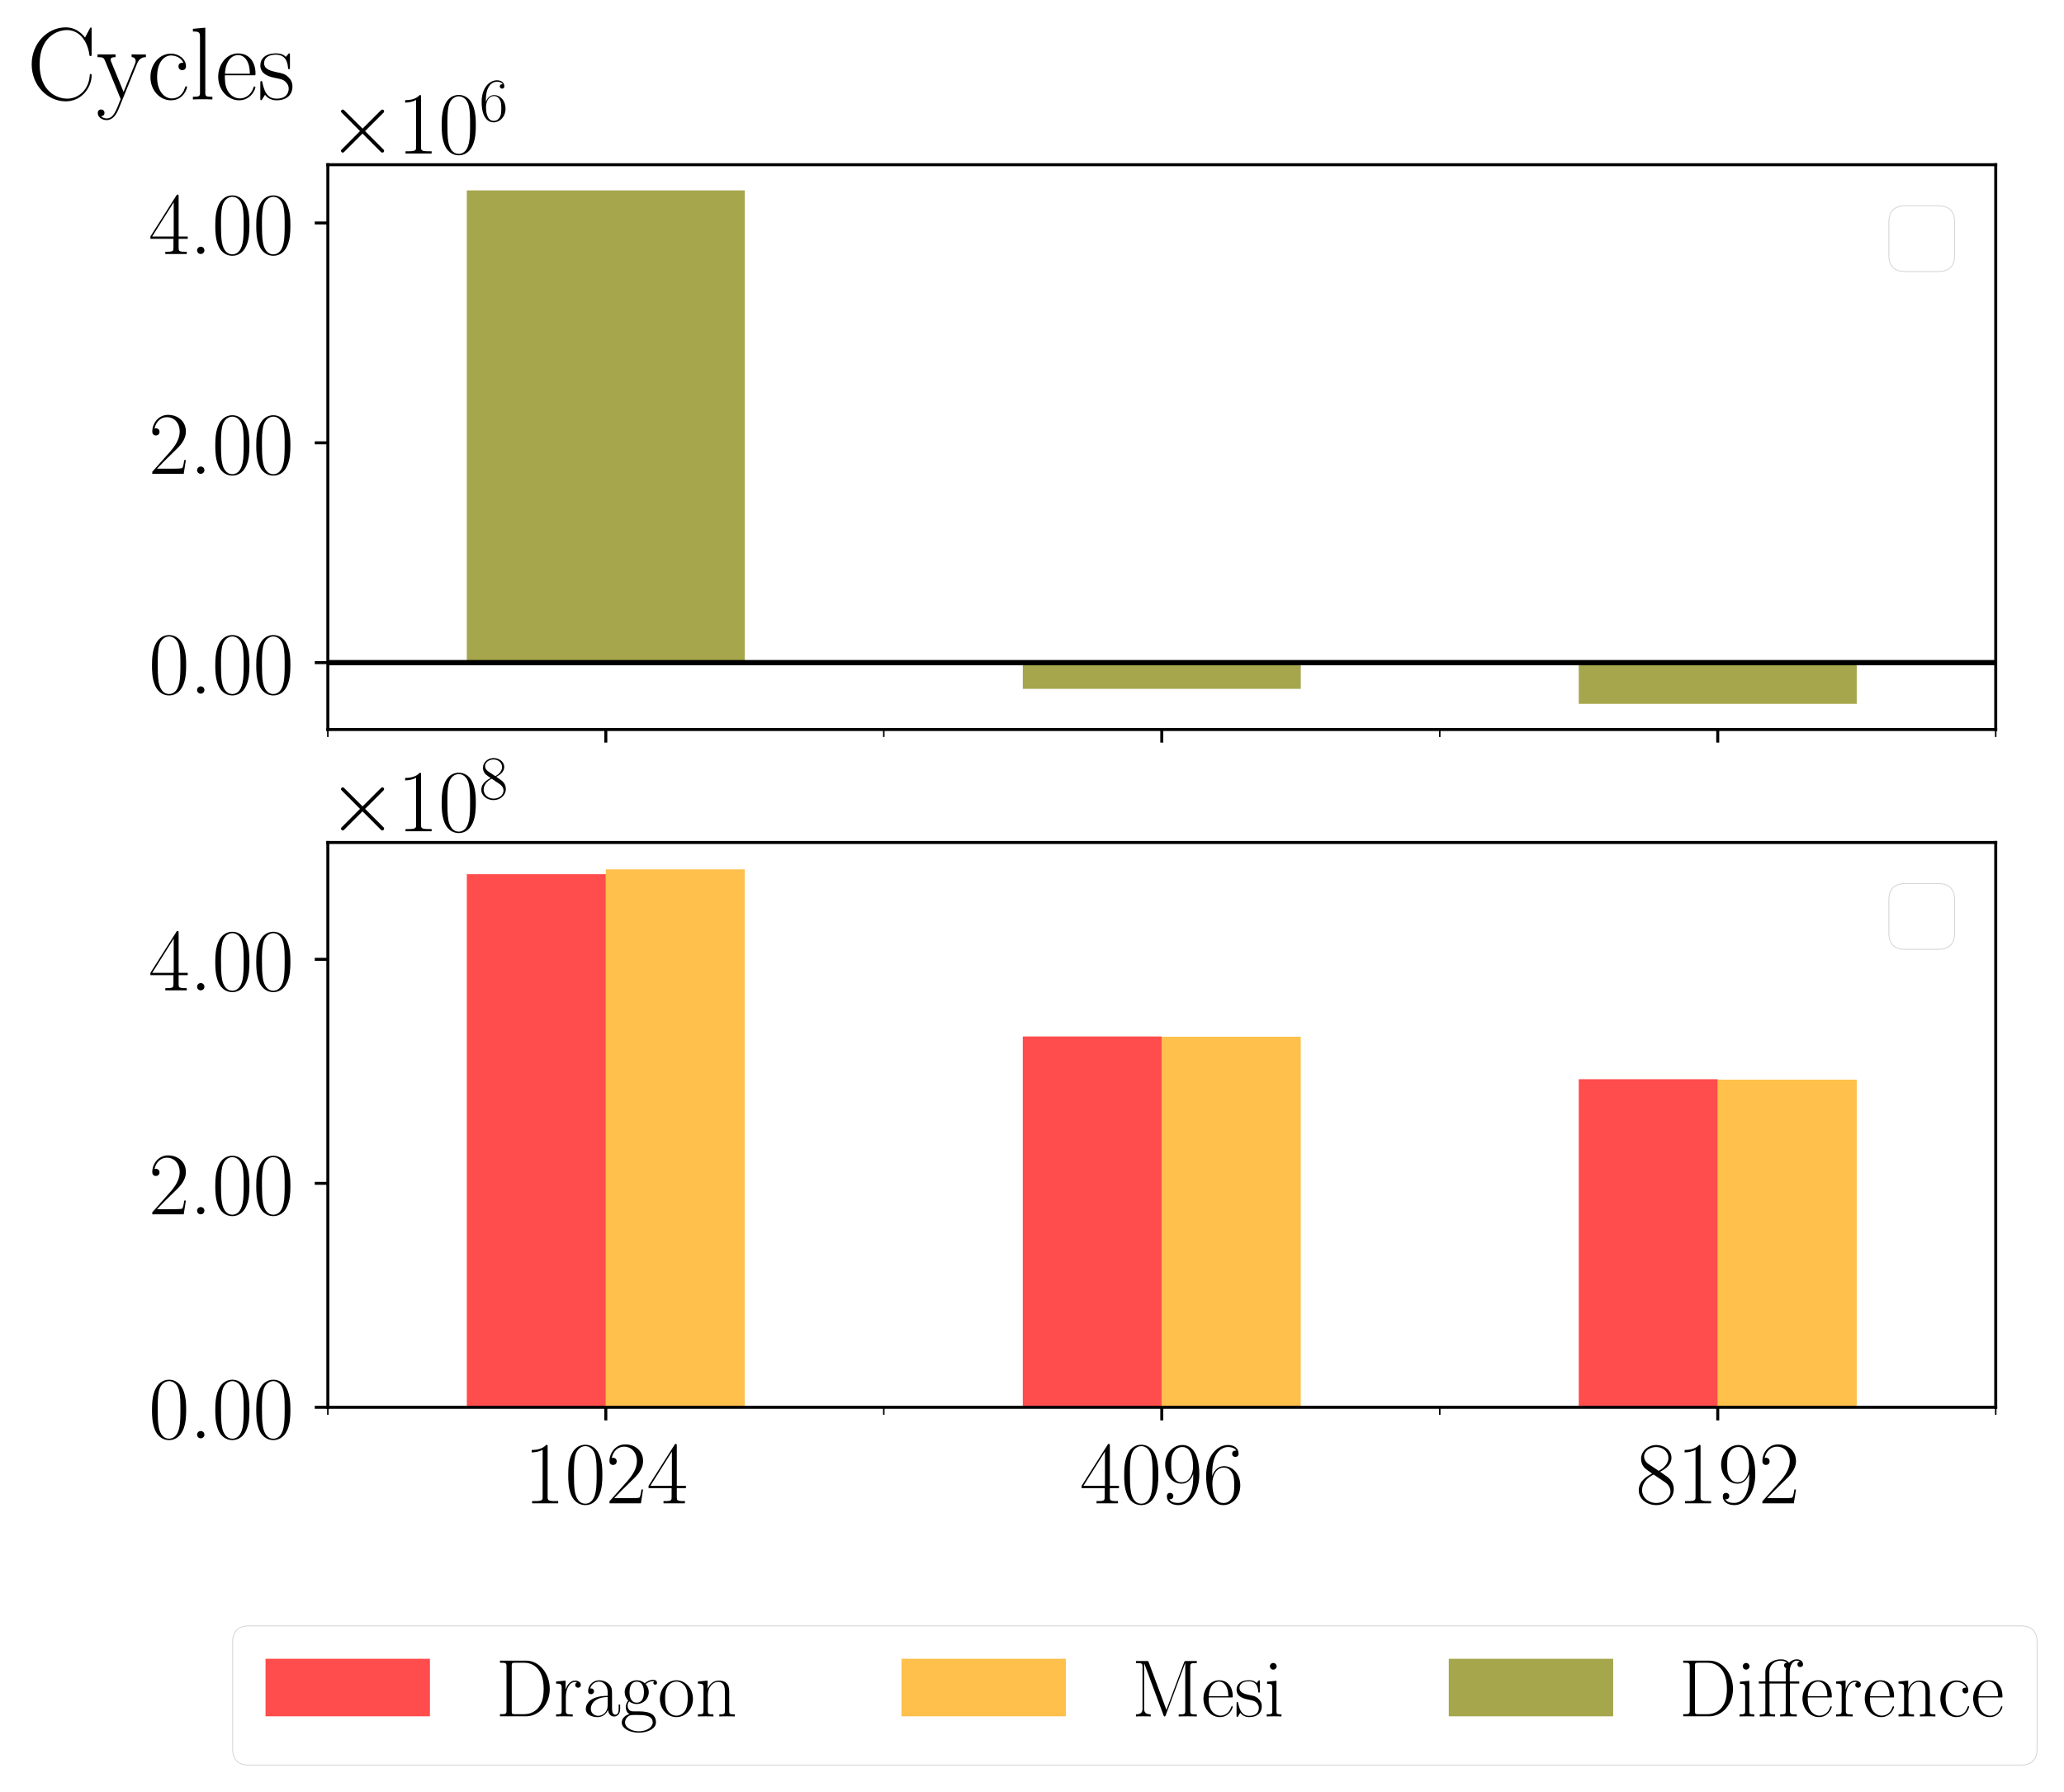
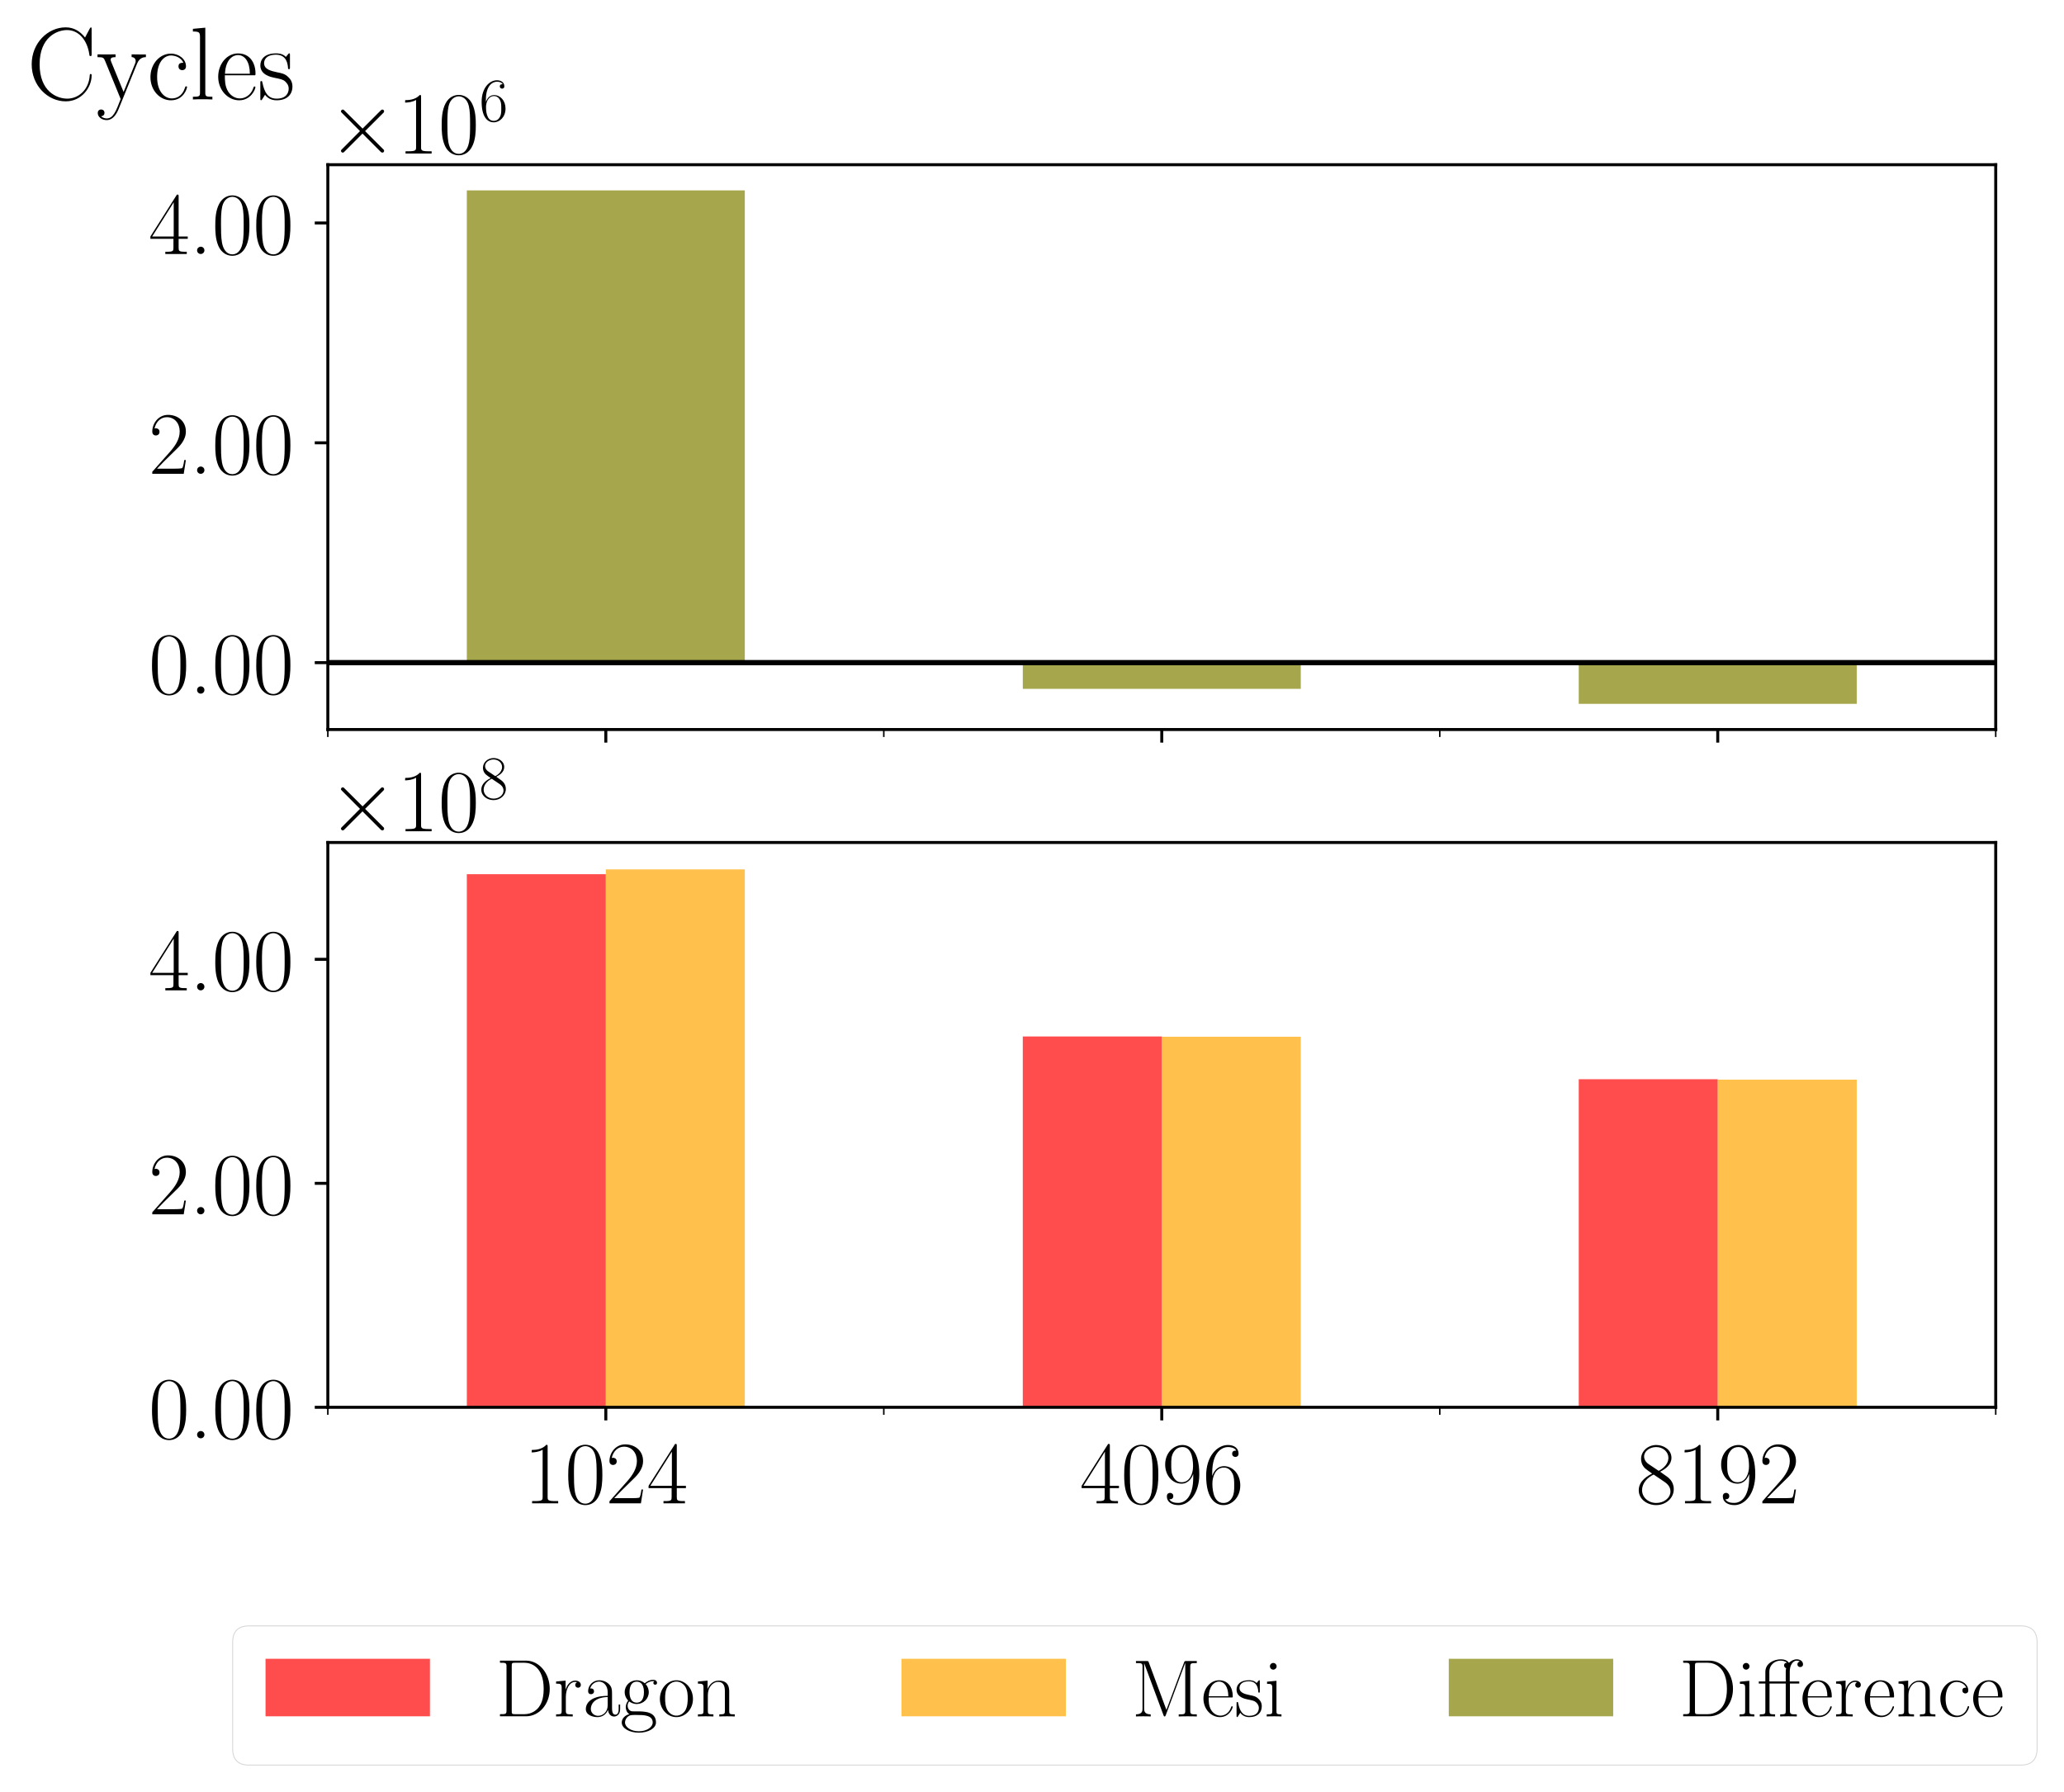
<svg xmlns="http://www.w3.org/2000/svg" xmlns:xlink="http://www.w3.org/1999/xlink" width="552.416pt" height="479.717pt" viewBox="0 0 552.416 479.717" version="1.1">
  <defs>
    <style type="text/css">*{stroke-linejoin: round; stroke-linecap: butt}</style>
  </defs>
  <g id="figure_1">
    <g id="patch_1">
      <path d="M 0 479.717  L 552.416 479.717  L 552.416 0  L 0 0  z " style="fill: #ffffff" />
    </g>
    <g id="axes_1">
      <g id="patch_2">
        <path d="M 87.743 195.294  L 534.143 195.294  L 534.143 44.094  L 87.743 44.094  z " style="fill: #ffffff" />
      </g>
      <g id="patch_3">
-         <path d="M 124.943 177.388  L 199.343 177.388  L 199.343 50.966  L 124.943 50.966  z " clip-path="url(#p6aebdc18ae)" style="fill: #808000; opacity: 0.7" />
+         <path d="M 124.943 177.388  L 199.343 177.388  L 199.343 50.966  L 124.943 50.966  z " clip-path="url(#pc4df61f11d)" style="fill: #808000; opacity: 0.7" />
      </g>
      <g id="patch_4">
-         <path d="M 273.743 177.388  L 348.143 177.388  L 348.143 184.404  L 273.743 184.404  z " clip-path="url(#p6aebdc18ae)" style="fill: #808000; opacity: 0.7" />
+         <path d="M 273.743 177.388  L 348.143 177.388  L 348.143 184.404  L 273.743 184.404  z " clip-path="url(#pc4df61f11d)" style="fill: #808000; opacity: 0.7" />
      </g>
      <g id="patch_5">
-         <path d="M 422.543 177.388  L 496.943 177.388  L 496.943 188.421  L 422.543 188.421  z " clip-path="url(#p6aebdc18ae)" style="fill: #808000; opacity: 0.7" />
+         <path d="M 422.543 177.388  L 496.943 177.388  L 496.943 188.421  L 422.543 188.421  z " clip-path="url(#pc4df61f11d)" style="fill: #808000; opacity: 0.7" />
      </g>
      <g id="matplotlib.axis_1">
        <g id="xtick_1">
          <g id="line2d_1">
            <defs>
-               <path id="mb12eac4c81" d="M 0 0  L 0 3.5  " style="stroke: #000000; stroke-width: 0.8" />
+               <path id="m3bd7d702ff" d="M 0 0  L 0 3.5  " style="stroke: #000000; stroke-width: 0.8" />
            </defs>
            <g>
-               <use xlink:href="#mb12eac4c81" x="162.143" y="195.294" style="stroke: #000000; stroke-width: 0.8" />
+               <use xlink:href="#m3bd7d702ff" x="162.143" y="195.294" style="stroke: #000000; stroke-width: 0.8" />
            </g>
          </g>
        </g>
        <g id="xtick_2">
          <g id="line2d_2">
            <g>
-               <use xlink:href="#mb12eac4c81" x="310.943" y="195.294" style="stroke: #000000; stroke-width: 0.8" />
+               <use xlink:href="#m3bd7d702ff" x="310.943" y="195.294" style="stroke: #000000; stroke-width: 0.8" />
            </g>
          </g>
        </g>
        <g id="xtick_3">
          <g id="line2d_3">
            <g>
-               <use xlink:href="#mb12eac4c81" x="459.743" y="195.294" style="stroke: #000000; stroke-width: 0.8" />
+               <use xlink:href="#m3bd7d702ff" x="459.743" y="195.294" style="stroke: #000000; stroke-width: 0.8" />
            </g>
          </g>
        </g>
        <g id="xtick_4">
          <g id="line2d_4">
            <defs>
-               <path id="mfd53635448" d="M 0 0  L 0 2  " style="stroke: #000000; stroke-width: 0.4" />
+               <path id="m5b7f689c6d" d="M 0 0  L 0 2  " style="stroke: #000000; stroke-width: 0.4" />
            </defs>
            <g>
-               <use xlink:href="#mfd53635448" x="87.743" y="195.294" style="stroke: #000000; stroke-width: 0.4" />
+               <use xlink:href="#m5b7f689c6d" x="87.743" y="195.294" style="stroke: #000000; stroke-width: 0.4" />
            </g>
          </g>
        </g>
        <g id="xtick_5">
          <g id="line2d_5">
            <g>
-               <use xlink:href="#mfd53635448" x="236.543" y="195.294" style="stroke: #000000; stroke-width: 0.4" />
+               <use xlink:href="#m5b7f689c6d" x="236.543" y="195.294" style="stroke: #000000; stroke-width: 0.4" />
            </g>
          </g>
        </g>
        <g id="xtick_6">
          <g id="line2d_6">
            <g>
-               <use xlink:href="#mfd53635448" x="385.343" y="195.294" style="stroke: #000000; stroke-width: 0.4" />
+               <use xlink:href="#m5b7f689c6d" x="385.343" y="195.294" style="stroke: #000000; stroke-width: 0.4" />
            </g>
          </g>
        </g>
        <g id="xtick_7">
          <g id="line2d_7">
            <g>
-               <use xlink:href="#mfd53635448" x="534.143" y="195.294" style="stroke: #000000; stroke-width: 0.4" />
+               <use xlink:href="#m5b7f689c6d" x="534.143" y="195.294" style="stroke: #000000; stroke-width: 0.4" />
            </g>
          </g>
        </g>
      </g>
      <g id="matplotlib.axis_2">
        <g id="ytick_1">
          <g id="line2d_8">
            <defs>
-               <path id="maf682ff4fd" d="M 0 0  L -3.5 0  " style="stroke: #000000; stroke-width: 0.8" />
+               <path id="m299e1d20e2" d="M 0 0  L -3.5 0  " style="stroke: #000000; stroke-width: 0.8" />
            </defs>
            <g>
-               <use xlink:href="#maf682ff4fd" x="87.743" y="177.388" style="stroke: #000000; stroke-width: 0.8" />
+               <use xlink:href="#m299e1d20e2" x="87.743" y="177.388" style="stroke: #000000; stroke-width: 0.8" />
            </g>
          </g>
          <g id="text_1">
            <g transform="translate(39.77631 185.6899)scale(0.24 -0.24)">
              <defs>
                <path id="CMR17-30" d="M 2688 2025  C 2688 2416 2682 3080 2413 3591  C 2176 4039 1798 4198 1466 4198  C 1158 4198 768 4058 525 3597  C 269 3118 243 2524 243 2025  C 243 1661 250 1106 448 619  C 723 -39 1216 -128 1466 -128  C 1760 -128 2208 -7 2470 600  C 2662 1042 2688 1559 2688 2025  z M 1466 -26  C 1056 -26 813 325 723 812  C 653 1188 653 1738 653 2096  C 653 2588 653 2997 736 3387  C 858 3929 1216 4096 1466 4096  C 1728 4096 2067 3923 2189 3400  C 2272 3036 2278 2607 2278 2096  C 2278 1680 2278 1169 2202 792  C 2067 95 1690 -26 1466 -26  z " transform="scale(0.015625)" />
                <path id="CMR17-2e" d="M 1062 261  C 1062 420 934 522 800 522  C 672 522 538 420 538 261  C 538 102 666 0 800 0  C 928 0 1062 102 1062 261  z " transform="scale(0.015625)" />
              </defs>
              <use xlink:href="#CMR17-30" transform="scale(0.996264)" />
              <use xlink:href="#CMR17-2e" transform="translate(45.69048 0)scale(0.996264)" />
              <use xlink:href="#CMR17-30" transform="translate(70.56154 0)scale(0.996264)" />
              <use xlink:href="#CMR17-30" transform="translate(116.252 0)scale(0.996264)" />
            </g>
          </g>
        </g>
        <g id="ytick_2">
          <g id="line2d_9">
            <g>
-               <use xlink:href="#maf682ff4fd" x="87.743" y="118.539" style="stroke: #000000; stroke-width: 0.8" />
+               <use xlink:href="#m299e1d20e2" x="87.743" y="118.539" style="stroke: #000000; stroke-width: 0.8" />
            </g>
          </g>
          <g id="text_2">
            <g transform="translate(39.77631 126.8414)scale(0.24 -0.24)">
              <defs>
                <path id="CMR17-32" d="M 2669 989  L 2554 989  C 2490 536 2438 459 2413 420  C 2381 369 1920 369 1830 369  L 602 369  C 832 619 1280 1072 1824 1597  C 2214 1967 2669 2402 2669 3035  C 2669 3790 2067 4224 1395 4224  C 691 4224 262 3604 262 3030  C 262 2780 448 2748 525 2748  C 589 2748 781 2787 781 3010  C 781 3207 614 3264 525 3264  C 486 3264 448 3258 422 3245  C 544 3790 915 4058 1306 4058  C 1862 4058 2227 3617 2227 3035  C 2227 2479 1901 2000 1536 1584  L 262 146  L 262 0  L 2515 0  L 2669 989  z " transform="scale(0.015625)" />
              </defs>
              <use xlink:href="#CMR17-32" transform="scale(0.996264)" />
              <use xlink:href="#CMR17-2e" transform="translate(45.69048 0)scale(0.996264)" />
              <use xlink:href="#CMR17-30" transform="translate(70.56154 0)scale(0.996264)" />
              <use xlink:href="#CMR17-30" transform="translate(116.252 0)scale(0.996264)" />
            </g>
          </g>
        </g>
        <g id="ytick_3">
          <g id="line2d_10">
            <g>
-               <use xlink:href="#maf682ff4fd" x="87.743" y="59.691" style="stroke: #000000; stroke-width: 0.8" />
+               <use xlink:href="#m299e1d20e2" x="87.743" y="59.691" style="stroke: #000000; stroke-width: 0.8" />
            </g>
          </g>
          <g id="text_3">
            <g transform="translate(39.77631 67.99285)scale(0.24 -0.24)">
              <defs>
                <path id="CMR17-34" d="M 2150 4122  C 2150 4256 2144 4256 2029 4256  L 128 1254  L 128 1088  L 1779 1088  L 1779 457  C 1779 224 1766 160 1318 160  L 1197 160  L 1197 0  C 1402 0 1747 0 1965 0  C 2182 0 2528 0 2733 0  L 2733 160  L 2611 160  C 2163 160 2150 224 2150 457  L 2150 1088  L 2803 1088  L 2803 1254  L 2150 1254  L 2150 4122  z M 1798 3703  L 1798 1254  L 256 1254  L 1798 3703  z " transform="scale(0.015625)" />
              </defs>
              <use xlink:href="#CMR17-34" transform="scale(0.996264)" />
              <use xlink:href="#CMR17-2e" transform="translate(45.69048 0)scale(0.996264)" />
              <use xlink:href="#CMR17-30" transform="translate(70.56154 0)scale(0.996264)" />
              <use xlink:href="#CMR17-30" transform="translate(116.252 0)scale(0.996264)" />
            </g>
          </g>
        </g>
        <g id="text_4">
          <g transform="translate(7.2 26.5718)scale(0.28 -0.28)">
            <defs>
              <path id="CMR17-43" d="M 3974 4289  C 3974 4403 3968 4410 3930 4410  C 3904 4410 3898 4403 3853 4327  L 3571 3792  C 3258 4187 2874 4416 2381 4416  C 1286 4416 294 3456 294 2148  C 294 826 1286 -128 2387 -128  C 3366 -128 3974 730 3974 1461  C 3974 1524 3974 1550 3917 1550  C 3866 1550 3866 1531 3859 1474  C 3808 585 3168 38 2477 38  C 1824 38 781 495 781 2147  C 781 3805 1843 4250 2464 4250  C 3187 4250 3712 3628 3834 2745  C 3846 2668 3846 2655 3904 2655  C 3974 2655 3974 2668 3974 2783  L 3974 4289  z " transform="scale(0.015625)" />
              <path id="CMR17-79" d="M 2496 2197  C 2656 2586 2944 2586 3034 2586  L 3034 2752  C 2912 2752 2752 2752 2630 2752  C 2496 2752 2285 2752 2157 2758  L 2157 2592  C 2400 2573 2406 2394 2406 2343  C 2406 2280 2394 2248 2362 2171  L 1664 449  L 902 2306  C 870 2382 870 2426 870 2433  C 870 2573 1018 2586 1171 2586  L 1171 2758  C 1018 2752 742 2752 582 2752  C 410 2752 205 2752 64 2758  L 64 2586  C 410 2586 448 2554 531 2350  L 1485 15  C 1197 -738 1030 -1178 627 -1178  C 557 -1178 397 -1159 282 -1044  C 429 -1031 493 -942 493 -833  C 493 -725 416 -629 288 -629  C 147 -629 77 -725 77 -840  C 77 -1095 339 -1280 627 -1280  C 998 -1280 1229 -922 1357 -604  L 2496 2197  z " transform="scale(0.015625)" />
              <path id="CMR17-63" d="M 2234 2240  C 2112 2240 1933 2240 1933 2017  C 1933 1838 2080 1787 2163 1787  C 2208 1787 2394 1807 2394 2024  C 2394 2467 1958 2803 1466 2803  C 787 2803 211 2178 211 1363  C 211 516 813 -64 1466 -64  C 2259 -64 2458 677 2458 748  C 2458 774 2451 793 2406 793  C 2362 793 2355 787 2330 703  C 2163 180 1798 51 1523 51  C 1114 51 621 427 621 1369  C 621 2338 1094 2688 1472 2688  C 1722 2688 2093 2573 2234 2240  z " transform="scale(0.015625)" />
              <path id="CMR17-6c" d="M 979 4396  L 218 4326  L 218 4160  C 595 4160 653 4122 653 3817  L 653 426  C 653 184 627 153 218 153  L 218 -13  C 371 0 653 0 813 0  C 979 0 1261 0 1414 -13  L 1414 153  C 1005 153 979 178 979 426  L 979 4396  z " transform="scale(0.015625)" />
              <path id="CMR17-65" d="M 2438 1472  C 2464 1498 2464 1511 2464 1576  C 2464 2238 2118 2816 1389 2816  C 710 2816 173 2169 173 1383  C 173 551 781 -64 1459 -64  C 2176 -64 2458 607 2458 740  C 2458 784 2419 784 2406 784  C 2362 784 2355 771 2330 696  C 2189 265 1837 51 1504 51  C 1229 51 954 203 781 480  C 582 803 582 1176 582 1472  L 2438 1472  z M 589 1568  C 634 2505 1126 2714 1382 2714  C 1818 2714 2112 2297 2118 1568  L 589 1568  z " transform="scale(0.015625)" />
              <path id="CMR17-73" d="M 1978 2697  C 1978 2813 1971 2819 1933 2819  C 1907 2819 1901 2813 1824 2717  C 1805 2691 1747 2626 1728 2601  C 1523 2819 1235 2819 1126 2819  C 416 2819 160 2447 160 2076  C 160 1498 813 1365 998 1325  C 1402 1243 1542 1217 1677 1101  C 1760 1025 1901 884 1901 654  C 1901 384 1747 38 1158 38  C 602 38 403 460 288 1021  C 269 1110 269 1117 218 1117  C 166 1117 160 1110 160 983  L 160 63  C 160 -51 166 -58 205 -58  C 237 -58 243 -51 275 0  C 314 57 410 211 448 276  C 576 103 800 -64 1158 -64  C 1792 -64 2131 283 2131 784  C 2131 1112 1958 1285 1875 1362  C 1683 1561 1459 1606 1190 1657  C 838 1735 390 1825 390 2217  C 390 2383 480 2737 1126 2737  C 1811 2737 1850 2094 1862 1888  C 1869 1856 1901 1849 1920 1849  C 1978 1849 1978 1869 1978 1978  L 1978 2697  z " transform="scale(0.015625)" />
            </defs>
            <use xlink:href="#CMR17-43" transform="scale(0.996264)" />
            <use xlink:href="#CMR17-79" transform="translate(66.50988 0)scale(0.996264)" />
            <use xlink:href="#CMR17-63" transform="translate(114.8028 0)scale(0.996264)" />
            <use xlink:href="#CMR17-6c" transform="translate(155.2885 0)scale(0.996264)" />
            <use xlink:href="#CMR17-65" transform="translate(180.1595 0)scale(0.996264)" />
            <use xlink:href="#CMR17-73" transform="translate(220.6452 0)scale(0.996264)" />
          </g>
        </g>
        <g id="text_5">
          <g transform="translate(87.7425 41.09368)scale(0.24 -0.24)">
            <defs>
              <path id="CMSY10-2" d="M 2490 1785  L 1210 3059  C 1133 3136 1120 3148 1069 3148  C 1005 3148 941 3091 941 3020  C 941 2976 954 2963 1024 2892  L 2304 1606  L 1024 320  C 954 249 941 236 941 192  C 941 121 1005 64 1069 64  C 1120 64 1133 76 1210 153  L 2483 1427  L 3808 102  C 3821 96 3866 64 3904 64  C 3981 64 4032 121 4032 192  C 4032 204 4032 230 4013 262  C 4006 275 2989 1280 2669 1606  L 3840 2777  C 3872 2816 3968 2899 4000 2937  C 4006 2950 4032 2976 4032 3020  C 4032 3091 3981 3148 3904 3148  C 3853 3148 3827 3123 3757 3052  L 2490 1785  z " transform="scale(0.015625)" />
              <path id="CMR17-31" d="M 1702 4058  C 1702 4192 1696 4192 1606 4192  C 1357 3916 979 3827 621 3827  C 602 3827 570 3827 563 3808  C 557 3795 557 3782 557 3648  C 755 3648 1088 3686 1344 3839  L 1344 461  C 1344 236 1331 160 781 160  L 589 160  L 589 0  C 896 0 1216 0 1523 0  C 1830 0 2150 0 2458 0  L 2458 160  L 2266 160  C 1715 160 1702 230 1702 458  L 1702 4058  z " transform="scale(0.015625)" />
              <path id="CMR17-36" d="M 678 2176  C 678 3690 1395 4032 1811 4032  C 1946 4032 2272 4009 2400 3776  C 2298 3776 2106 3776 2106 3553  C 2106 3381 2246 3323 2336 3323  C 2394 3323 2566 3348 2566 3560  C 2566 3954 2246 4179 1805 4179  C 1043 4179 243 3390 243 1984  C 243 253 966 -128 1478 -128  C 2099 -128 2688 427 2688 1283  C 2688 2081 2170 2662 1517 2662  C 1126 2662 838 2407 678 1960  L 678 2176  z M 1478 25  C 691 25 691 1200 691 1436  C 691 1896 909 2560 1504 2560  C 1613 2560 1926 2560 2138 2120  C 2253 1870 2253 1609 2253 1289  C 2253 944 2253 690 2118 434  C 1978 171 1773 25 1478 25  z " transform="scale(0.015625)" />
            </defs>
            <use xlink:href="#CMSY10-2" transform="scale(0.996264)" />
            <use xlink:href="#CMR17-31" transform="translate(77.48747 0)scale(0.996264)" />
            <use xlink:href="#CMR17-30" transform="translate(123.1779 0)scale(0.996264)" />
            <use xlink:href="#CMR17-36" transform="translate(168.8684 36.15364)scale(0.697382)" />
          </g>
        </g>
      </g>
      <g id="line2d_11">
-         <path d="M 87.743 177.388  L 534.143 177.388  " clip-path="url(#p6aebdc18ae)" style="fill: none; stroke: #000000; stroke-width: 1.4; stroke-linecap: square" />
+         <path d="M 87.743 177.388  L 534.143 177.388  " clip-path="url(#pc4df61f11d)" style="fill: none; stroke: #000000; stroke-width: 1.4; stroke-linecap: square" />
      </g>
      <g id="patch_6">
        <path d="M 87.743 195.294  L 87.743 44.094  " style="fill: none; stroke: #000000; stroke-width: 0.8; stroke-linejoin: miter; stroke-linecap: square" />
      </g>
      <g id="patch_7">
        <path d="M 534.143 195.294  L 534.143 44.094  " style="fill: none; stroke: #000000; stroke-width: 0.8; stroke-linejoin: miter; stroke-linecap: square" />
      </g>
      <g id="patch_8">
        <path d="M 87.743 195.294  L 534.143 195.294  " style="fill: none; stroke: #000000; stroke-width: 0.8; stroke-linejoin: miter; stroke-linecap: square" />
      </g>
      <g id="patch_9">
        <path d="M 87.743 44.094  L 534.143 44.094  " style="fill: none; stroke: #000000; stroke-width: 0.8; stroke-linejoin: miter; stroke-linecap: square" />
      </g>
-       <g id="legend_1">
-         <g id="patch_10">
-           <path d="M 509.943 72.694  L 518.743 72.694  Q 523.143 72.694 523.143 68.294  L 523.143 59.494  Q 523.143 55.094 518.743 55.094  L 509.943 55.094  Q 505.543 55.094 505.543 59.494  L 505.543 68.294  Q 505.543 72.694 509.943 72.694  z " style="fill: #ffffff; opacity: 0.8; stroke: #cccccc; stroke-width: 0.24; stroke-linejoin: miter" />
-         </g>
-       </g>
    </g>
    <g id="axes_2">
+       <g id="patch_10">
+         <path d="M 87.743 376.734  L 534.143 376.734  L 534.143 225.534  L 87.743 225.534  z " style="fill: #ffffff" />
+       </g>
      <g id="patch_11">
-         <path d="M 87.743 376.734  L 534.143 376.734  L 534.143 225.534  L 87.743 225.534  z " style="fill: #ffffff" />
+         <path d="M 124.943 376.734  L 162.143 376.734  L 162.143 234.022  L 124.943 234.022  z " clip-path="url(#p5bd76fd8aa)" style="fill: #ff0000; opacity: 0.7" />
      </g>
      <g id="patch_12">
-         <path d="M 124.943 376.734  L 162.143 376.734  L 162.143 234.022  L 124.943 234.022  z " clip-path="url(#pa2037cbee2)" style="fill: #ff0000; opacity: 0.7" />
+         <path d="M 273.743 376.734  L 310.943 376.734  L 310.943 277.462  L 273.743 277.462  z " clip-path="url(#p5bd76fd8aa)" style="fill: #ff0000; opacity: 0.7" />
      </g>
      <g id="patch_13">
-         <path d="M 273.743 376.734  L 310.943 376.734  L 310.943 277.462  L 273.743 277.462  z " clip-path="url(#pa2037cbee2)" style="fill: #ff0000; opacity: 0.7" />
+         <path d="M 422.543 376.734  L 459.743 376.734  L 459.743 288.907  L 422.543 288.907  z " clip-path="url(#p5bd76fd8aa)" style="fill: #ff0000; opacity: 0.7" />
      </g>
      <g id="patch_14">
-         <path d="M 422.543 376.734  L 459.743 376.734  L 459.743 288.907  L 422.543 288.907  z " clip-path="url(#pa2037cbee2)" style="fill: #ff0000; opacity: 0.7" />
+         <path d="M 162.143 376.734  L 199.343 376.734  L 199.343 232.734  L 162.143 232.734  z " clip-path="url(#p5bd76fd8aa)" style="fill: #ffa500; opacity: 0.7" />
      </g>
      <g id="patch_15">
-         <path d="M 162.143 376.734  L 199.343 376.734  L 199.343 232.734  L 162.143 232.734  z " clip-path="url(#pa2037cbee2)" style="fill: #ffa500; opacity: 0.7" />
+         <path d="M 310.943 376.734  L 348.143 376.734  L 348.143 277.533  L 310.943 277.533  z " clip-path="url(#p5bd76fd8aa)" style="fill: #ffa500; opacity: 0.7" />
      </g>
      <g id="patch_16">
-         <path d="M 310.943 376.734  L 348.143 376.734  L 348.143 277.533  L 310.943 277.533  z " clip-path="url(#pa2037cbee2)" style="fill: #ffa500; opacity: 0.7" />
-       </g>
-       <g id="patch_17">
-         <path d="M 459.743 376.734  L 496.943 376.734  L 496.943 289.019  L 459.743 289.019  z " clip-path="url(#pa2037cbee2)" style="fill: #ffa500; opacity: 0.7" />
+         <path d="M 459.743 376.734  L 496.943 376.734  L 496.943 289.019  L 459.743 289.019  z " clip-path="url(#p5bd76fd8aa)" style="fill: #ffa500; opacity: 0.7" />
      </g>
      <g id="matplotlib.axis_3">
        <g id="xtick_8">
          <g id="line2d_12">
            <g>
-               <use xlink:href="#mb12eac4c81" x="162.143" y="376.734" style="stroke: #000000; stroke-width: 0.8" />
+               <use xlink:href="#m3bd7d702ff" x="162.143" y="376.734" style="stroke: #000000; stroke-width: 0.8" />
            </g>
          </g>
          <g id="text_6">
            <g transform="translate(140.2111 402.4381)scale(0.24 -0.24)">
              <use xlink:href="#CMR17-31" transform="scale(0.996264)" />
              <use xlink:href="#CMR17-30" transform="translate(45.69048 0)scale(0.996264)" />
              <use xlink:href="#CMR17-32" transform="translate(91.38095 0)scale(0.996264)" />
              <use xlink:href="#CMR17-34" transform="translate(137.0714 0)scale(0.996264)" />
            </g>
          </g>
        </g>
        <g id="xtick_9">
          <g id="line2d_13">
            <g>
-               <use xlink:href="#mb12eac4c81" x="310.943" y="376.734" style="stroke: #000000; stroke-width: 0.8" />
+               <use xlink:href="#m3bd7d702ff" x="310.943" y="376.734" style="stroke: #000000; stroke-width: 0.8" />
            </g>
          </g>
          <g id="text_7">
            <g transform="translate(289.0111 402.4381)scale(0.24 -0.24)">
              <defs>
                <path id="CMR17-39" d="M 2253 1864  C 2253 464 1670 31 1190 31  C 1043 31 685 31 538 294  C 704 268 826 357 826 518  C 826 692 685 749 595 749  C 538 749 365 723 365 506  C 365 71 742 -128 1203 -128  C 1939 -128 2688 674 2688 2073  C 2688 3817 1971 4179 1485 4179  C 851 4179 243 3628 243 2778  C 243 1991 762 1408 1414 1408  C 1952 1408 2189 1903 2253 2112  L 2253 1864  z M 1427 1510  C 1254 1510 1011 1542 813 1922  C 678 2169 678 2461 678 2771  C 678 3146 678 3405 858 3684  C 947 3817 1114 4032 1485 4032  C 2240 4032 2240 2885 2240 2632  C 2240 2182 2035 1510 1427 1510  z " transform="scale(0.015625)" />
              </defs>
              <use xlink:href="#CMR17-34" transform="scale(0.996264)" />
              <use xlink:href="#CMR17-30" transform="translate(45.69048 0)scale(0.996264)" />
              <use xlink:href="#CMR17-39" transform="translate(91.38095 0)scale(0.996264)" />
              <use xlink:href="#CMR17-36" transform="translate(137.0714 0)scale(0.996264)" />
            </g>
          </g>
        </g>
        <g id="xtick_10">
          <g id="line2d_14">
            <g>
-               <use xlink:href="#mb12eac4c81" x="459.743" y="376.734" style="stroke: #000000; stroke-width: 0.8" />
+               <use xlink:href="#m3bd7d702ff" x="459.743" y="376.734" style="stroke: #000000; stroke-width: 0.8" />
            </g>
          </g>
          <g id="text_8">
            <g transform="translate(437.8111 402.4381)scale(0.24 -0.24)">
              <defs>
                <path id="CMR17-38" d="M 1741 2264  C 2144 2467 2554 2773 2554 3263  C 2554 3841 1990 4179 1472 4179  C 890 4179 378 3759 378 3180  C 378 3021 416 2747 666 2505  C 730 2442 998 2251 1171 2130  C 883 1983 211 1634 211 934  C 211 279 838 -128 1459 -128  C 2144 -128 2720 362 2720 1010  C 2720 1590 2330 1857 2074 2029  L 1741 2264  z M 902 2822  C 851 2854 595 3051 595 3351  C 595 3739 998 4032 1459 4032  C 1965 4032 2336 3676 2336 3262  C 2336 2669 1670 2331 1638 2331  C 1632 2331 1626 2331 1574 2370  L 902 2822  z M 2080 1519  C 2176 1449 2483 1240 2483 851  C 2483 381 2010 25 1472 25  C 890 25 448 438 448 940  C 448 1443 838 1862 1280 2060  L 2080 1519  z " transform="scale(0.015625)" />
              </defs>
              <use xlink:href="#CMR17-38" transform="scale(0.996264)" />
              <use xlink:href="#CMR17-31" transform="translate(45.69048 0)scale(0.996264)" />
              <use xlink:href="#CMR17-39" transform="translate(91.38095 0)scale(0.996264)" />
              <use xlink:href="#CMR17-32" transform="translate(137.0714 0)scale(0.996264)" />
            </g>
          </g>
        </g>
        <g id="xtick_11">
          <g id="line2d_15">
            <g>
-               <use xlink:href="#mfd53635448" x="87.743" y="376.734" style="stroke: #000000; stroke-width: 0.4" />
+               <use xlink:href="#m5b7f689c6d" x="87.743" y="376.734" style="stroke: #000000; stroke-width: 0.4" />
            </g>
          </g>
        </g>
        <g id="xtick_12">
          <g id="line2d_16">
            <g>
-               <use xlink:href="#mfd53635448" x="236.543" y="376.734" style="stroke: #000000; stroke-width: 0.4" />
+               <use xlink:href="#m5b7f689c6d" x="236.543" y="376.734" style="stroke: #000000; stroke-width: 0.4" />
            </g>
          </g>
        </g>
        <g id="xtick_13">
          <g id="line2d_17">
            <g>
-               <use xlink:href="#mfd53635448" x="385.343" y="376.734" style="stroke: #000000; stroke-width: 0.4" />
+               <use xlink:href="#m5b7f689c6d" x="385.343" y="376.734" style="stroke: #000000; stroke-width: 0.4" />
            </g>
          </g>
        </g>
        <g id="xtick_14">
          <g id="line2d_18">
            <g>
-               <use xlink:href="#mfd53635448" x="534.143" y="376.734" style="stroke: #000000; stroke-width: 0.4" />
+               <use xlink:href="#m5b7f689c6d" x="534.143" y="376.734" style="stroke: #000000; stroke-width: 0.4" />
            </g>
          </g>
        </g>
      </g>
      <g id="matplotlib.axis_4">
        <g id="ytick_4">
          <g id="line2d_19">
            <g>
-               <use xlink:href="#maf682ff4fd" x="87.743" y="376.734" style="stroke: #000000; stroke-width: 0.8" />
+               <use xlink:href="#m299e1d20e2" x="87.743" y="376.734" style="stroke: #000000; stroke-width: 0.8" />
            </g>
          </g>
          <g id="text_9">
            <g transform="translate(39.77631 385.0359)scale(0.24 -0.24)">
              <use xlink:href="#CMR17-30" transform="scale(0.996264)" />
              <use xlink:href="#CMR17-2e" transform="translate(45.69048 0)scale(0.996264)" />
              <use xlink:href="#CMR17-30" transform="translate(70.56154 0)scale(0.996264)" />
              <use xlink:href="#CMR17-30" transform="translate(116.252 0)scale(0.996264)" />
            </g>
          </g>
        </g>
        <g id="ytick_5">
          <g id="line2d_20">
            <g>
-               <use xlink:href="#maf682ff4fd" x="87.743" y="316.774" style="stroke: #000000; stroke-width: 0.8" />
+               <use xlink:href="#m299e1d20e2" x="87.743" y="316.774" style="stroke: #000000; stroke-width: 0.8" />
            </g>
          </g>
          <g id="text_10">
            <g transform="translate(39.77631 325.0765)scale(0.24 -0.24)">
              <use xlink:href="#CMR17-32" transform="scale(0.996264)" />
              <use xlink:href="#CMR17-2e" transform="translate(45.69048 0)scale(0.996264)" />
              <use xlink:href="#CMR17-30" transform="translate(70.56154 0)scale(0.996264)" />
              <use xlink:href="#CMR17-30" transform="translate(116.252 0)scale(0.996264)" />
            </g>
          </g>
        </g>
        <g id="ytick_6">
          <g id="line2d_21">
            <g>
-               <use xlink:href="#maf682ff4fd" x="87.743" y="256.815" style="stroke: #000000; stroke-width: 0.8" />
+               <use xlink:href="#m299e1d20e2" x="87.743" y="256.815" style="stroke: #000000; stroke-width: 0.8" />
            </g>
          </g>
          <g id="text_11">
            <g transform="translate(39.77631 265.1171)scale(0.24 -0.24)">
              <use xlink:href="#CMR17-34" transform="scale(0.996264)" />
              <use xlink:href="#CMR17-2e" transform="translate(45.69048 0)scale(0.996264)" />
              <use xlink:href="#CMR17-30" transform="translate(70.56154 0)scale(0.996264)" />
              <use xlink:href="#CMR17-30" transform="translate(116.252 0)scale(0.996264)" />
            </g>
          </g>
        </g>
        <g id="text_12">
          <g transform="translate(87.7425 222.5337)scale(0.24 -0.24)">
            <use xlink:href="#CMSY10-2" transform="scale(0.996264)" />
            <use xlink:href="#CMR17-31" transform="translate(77.48747 0)scale(0.996264)" />
            <use xlink:href="#CMR17-30" transform="translate(123.1779 0)scale(0.996264)" />
            <use xlink:href="#CMR17-38" transform="translate(168.8684 36.15364)scale(0.697382)" />
          </g>
        </g>
      </g>
+       <g id="patch_17">
+         <path d="M 87.743 376.734  L 87.743 225.534  " style="fill: none; stroke: #000000; stroke-width: 0.8; stroke-linejoin: miter; stroke-linecap: square" />
+       </g>
      <g id="patch_18">
-         <path d="M 87.743 376.734  L 87.743 225.534  " style="fill: none; stroke: #000000; stroke-width: 0.8; stroke-linejoin: miter; stroke-linecap: square" />
+         <path d="M 534.143 376.734  L 534.143 225.534  " style="fill: none; stroke: #000000; stroke-width: 0.8; stroke-linejoin: miter; stroke-linecap: square" />
      </g>
      <g id="patch_19">
-         <path d="M 534.143 376.734  L 534.143 225.534  " style="fill: none; stroke: #000000; stroke-width: 0.8; stroke-linejoin: miter; stroke-linecap: square" />
+         <path d="M 87.743 376.734  L 534.143 376.734  " style="fill: none; stroke: #000000; stroke-width: 0.8; stroke-linejoin: miter; stroke-linecap: square" />
      </g>
      <g id="patch_20">
-         <path d="M 87.743 376.734  L 534.143 376.734  " style="fill: none; stroke: #000000; stroke-width: 0.8; stroke-linejoin: miter; stroke-linecap: square" />
-       </g>
+         <path d="M 87.743 225.534  L 534.143 225.534  " style="fill: none; stroke: #000000; stroke-width: 0.8; stroke-linejoin: miter; stroke-linecap: square" />
+       </g>
+     </g>
+     <g id="legend_1">
      <g id="patch_21">
-         <path d="M 87.743 225.534  L 534.143 225.534  " style="fill: none; stroke: #000000; stroke-width: 0.8; stroke-linejoin: miter; stroke-linecap: square" />
-       </g>
-       <g id="legend_2">
-         <g id="patch_22">
-           <path d="M 509.943 254.134  L 518.743 254.134  Q 523.143 254.134 523.143 249.734  L 523.143 240.934  Q 523.143 236.534 518.743 236.534  L 509.943 236.534  Q 505.543 236.534 505.543 240.934  L 505.543 249.734  Q 505.543 254.134 509.943 254.134  z " style="fill: #ffffff; opacity: 0.8; stroke: #cccccc; stroke-width: 0.24; stroke-linejoin: miter" />
-         </g>
-       </g>
-     </g>
-     <g id="legend_3">
-       <g id="patch_23">
        <path d="M 66.669 472.517  L 540.816 472.517  Q 545.216 472.517 545.216 468.117  L 545.216 439.654  Q 545.216 435.254 540.816 435.254  L 66.669 435.254  Q 62.269 435.254 62.269 439.654  L 62.269 468.117  Q 62.269 472.517 66.669 472.517  z " style="fill: #ffffff; opacity: 0.8; stroke: #cccccc; stroke-width: 0.24; stroke-linejoin: miter" />
      </g>
-       <g id="patch_24">
+       <g id="patch_22">
        <path d="M 71.069 459.454  L 115.069 459.454  L 115.069 444.054  L 71.069 444.054  z " style="fill: #ff0000; opacity: 0.7" />
      </g>
      <g id="text_13">
        <g transform="translate(132.669 459.4537)scale(0.22 -0.22)">
          <defs>
            <path id="CMR17-44" d="M 333 4352  L 333 4186  C 774 4186 845 4186 845 3900  L 845 452  C 845 166 774 166 333 166  L 333 0  L 2368 0  C 3398 0 4224 943 4224 2141  C 4224 3346 3411 4352 2368 4352  L 333 4352  z M 1523 166  C 1267 166 1254 197 1254 414  L 1254 3938  C 1254 4155 1267 4186 1523 4186  L 2240 4186  C 2771 4186 3750 3874 3750 2141  C 3750 1242 3488 879 3366 707  C 3213 510 2848 166 2240 166  L 1523 166  z " transform="scale(0.015625)" />
            <path id="CMR17-72" d="M 960 1497  C 960 2112 1222 2688 1702 2688  C 1747 2688 1792 2682 1837 2662  C 1837 2662 1696 2617 1696 2452  C 1696 2298 1818 2234 1914 2234  C 1990 2234 2131 2279 2131 2458  C 2131 2663 1926 2790 1709 2790  C 1222 2790 1011 2317 947 2093  L 941 2093  L 941 2790  L 198 2720  L 198 2554  C 576 2554 634 2515 634 2208  L 634 428  C 634 184 608 153 198 153  L 198 -13  C 352 0 646 0 813 0  C 998 0 1325 0 1498 -13  L 1498 153  C 1037 153 960 153 960 440  L 960 1497  z " transform="scale(0.015625)" />
            <path id="CMR17-61" d="M 2304 1653  C 2304 2072 2304 2294 2035 2543  C 1798 2752 1523 2816 1306 2816  C 800 2816 435 2407 435 1971  C 435 1728 627 1728 666 1728  C 749 1728 896 1778 896 1954  C 896 2112 774 2181 666 2181  C 640 2181 608 2174 589 2168  C 723 2592 1069 2714 1293 2714  C 1613 2714 1965 2429 1965 1885  L 1965 1600  C 1587 1600 1133 1549 774 1357  C 371 1133 256 813 256 570  C 256 77 832 -64 1171 -64  C 1523 -64 1850 139 1990 511  C 2003 233 2182 -18 2464 -18  C 2598 -18 2938 70 2938 567  L 2938 920  L 2822 920  L 2822 562  C 2822 178 2650 128 2566 128  C 2304 128 2304 458 2304 738  L 2304 1653  z M 1965 870  C 1965 317 1568 38 1216 38  C 896 38 646 275 646 570  C 646 761 730 1100 1101 1305  C 1408 1478 1760 1504 1965 1504  L 1965 870  z " transform="scale(0.015625)" />
            <path id="CMR17-67" d="M 710 1164  C 832 1068 1043 960 1299 960  C 1805 960 2240 1357 2240 1888  C 2240 2054 2189 2310 1997 2509  C 2176 2692 2438 2752 2586 2752  C 2611 2752 2650 2752 2682 2734  C 2656 2728 2598 2703 2598 2605  C 2598 2527 2656 2471 2739 2471  C 2835 2471 2886 2533 2886 2614  C 2886 2731 2790 2854 2586 2854  C 2330 2854 2106 2738 1926 2580  C 1734 2753 1504 2816 1299 2816  C 794 2816 358 2419 358 1888  C 358 1522 570 1292 634 1228  C 442 1004 442 743 442 711  C 442 545 506 302 723 168  C 390 85 128 -169 128 -486  C 128 -943 736 -1280 1466 -1280  C 2170 -1280 2803 -956 2803 -479  C 2803 384 1856 384 1363 384  C 1216 384 954 384 922 391  C 723 423 589 602 589 826  C 589 883 589 1024 710 1164  z M 1299 1068  C 736 1068 736 1760 736 1889  C 736 2016 736 2708 1299 2708  C 1862 2708 1862 2016 1862 1889  C 1862 1760 1862 1068 1299 1068  z M 1466 -1171  C 826 -1171 384 -835 384 -486  C 384 -289 493 -105 634 -4  C 794 104 858 104 1293 104  C 1818 104 2547 104 2547 -486  C 2547 -835 2106 -1171 1466 -1171  z " transform="scale(0.015625)" />
            <path id="CMR17-6f" d="M 2758 1356  C 2758 2176 2163 2816 1466 2816  C 768 2816 173 2176 173 1356  C 173 551 768 -64 1466 -64  C 2163 -64 2758 551 2758 1356  z M 1466 51  C 1165 51 909 230 762 480  C 602 767 582 1126 582 1408  C 582 1677 595 2010 762 2298  C 890 2509 1139 2714 1466 2714  C 1754 2714 1997 2554 2150 2330  C 2349 2029 2349 1607 2349 1408  C 2349 1158 2336 775 2163 467  C 1984 173 1709 51 1466 51  z " transform="scale(0.015625)" />
            <path id="CMR17-6e" d="M 2656 1933  C 2656 2259 2592 2790 1837 2790  C 1331 2790 1069 2400 973 2144  L 966 2144  L 966 2790  L 211 2720  L 211 2554  C 589 2554 646 2515 646 2208  L 646 428  C 646 184 621 153 211 153  L 211 -13  C 365 0 646 0 813 0  C 979 0 1267 0 1421 -13  L 1421 153  C 1011 153 986 178 986 428  L 986 1658  C 986 2247 1344 2688 1792 2688  C 2266 2688 2317 2266 2317 1958  L 2317 428  C 2317 184 2291 153 1882 153  L 1882 -13  C 2035 0 2317 0 2483 0  C 2650 0 2938 0 3091 -13  L 3091 153  C 2682 153 2656 178 2656 428  L 2656 1933  z " transform="scale(0.015625)" />
          </defs>
          <use xlink:href="#CMR17-44" transform="scale(0.996264)" />
          <use xlink:href="#CMR17-72" transform="translate(70.39356 0)scale(0.996264)" />
          <use xlink:href="#CMR17-61" transform="translate(105.6743 0)scale(0.996264)" />
          <use xlink:href="#CMR17-67" transform="translate(151.3648 0)scale(0.996264)" />
          <use xlink:href="#CMR17-6f" transform="translate(197.0553 0)scale(0.996264)" />
          <use xlink:href="#CMR17-6e" transform="translate(242.7458 0)scale(0.996264)" />
        </g>
      </g>
-       <g id="patch_25">
+       <g id="patch_23">
        <path d="M 241.27 459.454  L 285.27 459.454  L 285.27 444.054  L 241.27 444.054  z " style="fill: #ffa500; opacity: 0.7" />
      </g>
      <g id="text_14">
        <g transform="translate(302.87 459.4537)scale(0.22 -0.22)">
          <defs>
            <path id="CMR17-4d" d="M 1338 4224  C 1299 4320 1293 4320 1158 4320  L 339 4320  L 339 4160  C 781 4160 851 4160 851 3875  L 851 610  C 851 451 851 153 339 153  L 339 -13  C 486 0 755 0 915 0  C 1075 0 1344 0 1491 -13  L 1491 153  C 979 153 979 451 979 610  L 979 4135  L 986 4135  L 2490 89  C 2515 25 2528 -13 2579 -13  C 2630 -13 2643 25 2669 89  L 4186 4166  L 4192 4166  L 4192 438  C 4192 153 4122 153 3680 153  L 3680 -13  C 3853 0 4198 0 4384 0  C 4570 0 4922 0 5094 -13  L 5094 153  C 4653 153 4582 153 4582 438  L 4582 3875  C 4582 4160 4653 4160 5094 4160  L 5094 4320  L 4282 4320  C 4147 4320 4141 4314 4102 4218  L 2720 502  L 1338 4224  z " transform="scale(0.015625)" />
            <path id="CMR17-69" d="M 992 3909  C 992 4049 877 4170 730 4170  C 589 4170 467 4056 467 3909  C 467 3769 582 3648 730 3648  C 870 3648 992 3763 992 3909  z M 243 2706  L 243 2541  C 602 2541 653 2502 653 2197  L 653 427  C 653 184 627 153 218 153  L 218 -13  C 371 0 646 0 806 0  C 960 0 1222 0 1370 -13  L 1370 153  C 992 153 979 191 979 420  L 979 2776  L 243 2706  z " transform="scale(0.015625)" />
          </defs>
          <use xlink:href="#CMR17-4d" transform="scale(0.996264)" />
          <use xlink:href="#CMR17-65" transform="translate(84.68694 0)scale(0.996264)" />
          <use xlink:href="#CMR17-73" transform="translate(125.1726 0)scale(0.996264)" />
          <use xlink:href="#CMR17-69" transform="translate(160.9739 0)scale(0.996264)" />
        </g>
      </g>
-       <g id="patch_26">
+       <g id="patch_24">
        <path d="M 387.756 459.454  L 431.756 459.454  L 431.756 444.054  L 387.756 444.054  z " style="fill: #808000; opacity: 0.7" />
      </g>
      <g id="text_15">
        <g transform="translate(449.3559 459.4537)scale(0.22 -0.22)">
          <defs>
            <path id="CMR17-b" d="M 2554 2560  L 3283 2560  L 3283 2725  L 2541 2725  L 2541 3494  C 2541 4022 2810 4352 3085 4352  C 3168 4352 3264 4327 3328 4282  C 3277 4269 3142 4225 3142 4067  C 3142 3901 3270 3850 3360 3850  C 3450 3850 3578 3901 3578 4067  C 3578 4308 3347 4454 3091 4454  C 2842 4454 2637 4333 2477 4181  C 2330 4390 2086 4454 1837 4454  C 1338 4454 634 4168 634 3469  L 634 2725  L 122 2725  L 122 2560  L 634 2560  L 634 427  C 634 184 608 153 198 153  L 198 -13  C 352 0 634 0 794 0  C 960 0 1242 0 1395 -13  L 1395 153  C 986 153 960 178 960 427  L 960 2560  L 2227 2560  L 2227 427  C 2227 184 2202 153 1792 153  L 1792 -13  C 1946 0 2240 0 2406 0  C 2592 0 2918 0 3091 -13  L 3091 153  C 2630 153 2554 153 2554 439  L 2554 2560  z M 947 2725  L 947 3469  C 947 4047 1395 4352 1824 4352  C 1920 4352 2170 4332 2323 4187  C 2208 4187 2099 4136 2099 3977  C 2099 3812 2246 3767 2259 3767  C 2227 3652 2227 3526 2227 3481  L 2227 2725  L 947 2725  z " transform="scale(0.015625)" />
          </defs>
          <use xlink:href="#CMR17-44" transform="scale(0.996264)" />
          <use xlink:href="#CMR17-69" transform="translate(70.39356 0)scale(0.996264)" />
          <use xlink:href="#CMR17-b" transform="translate(95.26461 0)scale(0.996264)" />
          <use xlink:href="#CMR17-65" transform="translate(147.6093 0)scale(0.996264)" />
          <use xlink:href="#CMR17-72" transform="translate(188.095 0)scale(0.996264)" />
          <use xlink:href="#CMR17-65" transform="translate(223.3757 0)scale(0.996264)" />
          <use xlink:href="#CMR17-6e" transform="translate(263.8614 0)scale(0.996264)" />
          <use xlink:href="#CMR17-63" transform="translate(314.7568 0)scale(0.996264)" />
          <use xlink:href="#CMR17-65" transform="translate(355.2424 0)scale(0.996264)" />
        </g>
      </g>
    </g>
  </g>
  <defs>
-     <clipPath id="p6aebdc18ae">
+     <clipPath id="pc4df61f11d">
      <rect x="87.743" y="44.094" width="446.4" height="151.2" />
    </clipPath>
-     <clipPath id="pa2037cbee2">
+     <clipPath id="p5bd76fd8aa">
      <rect x="87.743" y="225.534" width="446.4" height="151.2" />
    </clipPath>
  </defs>
</svg>
